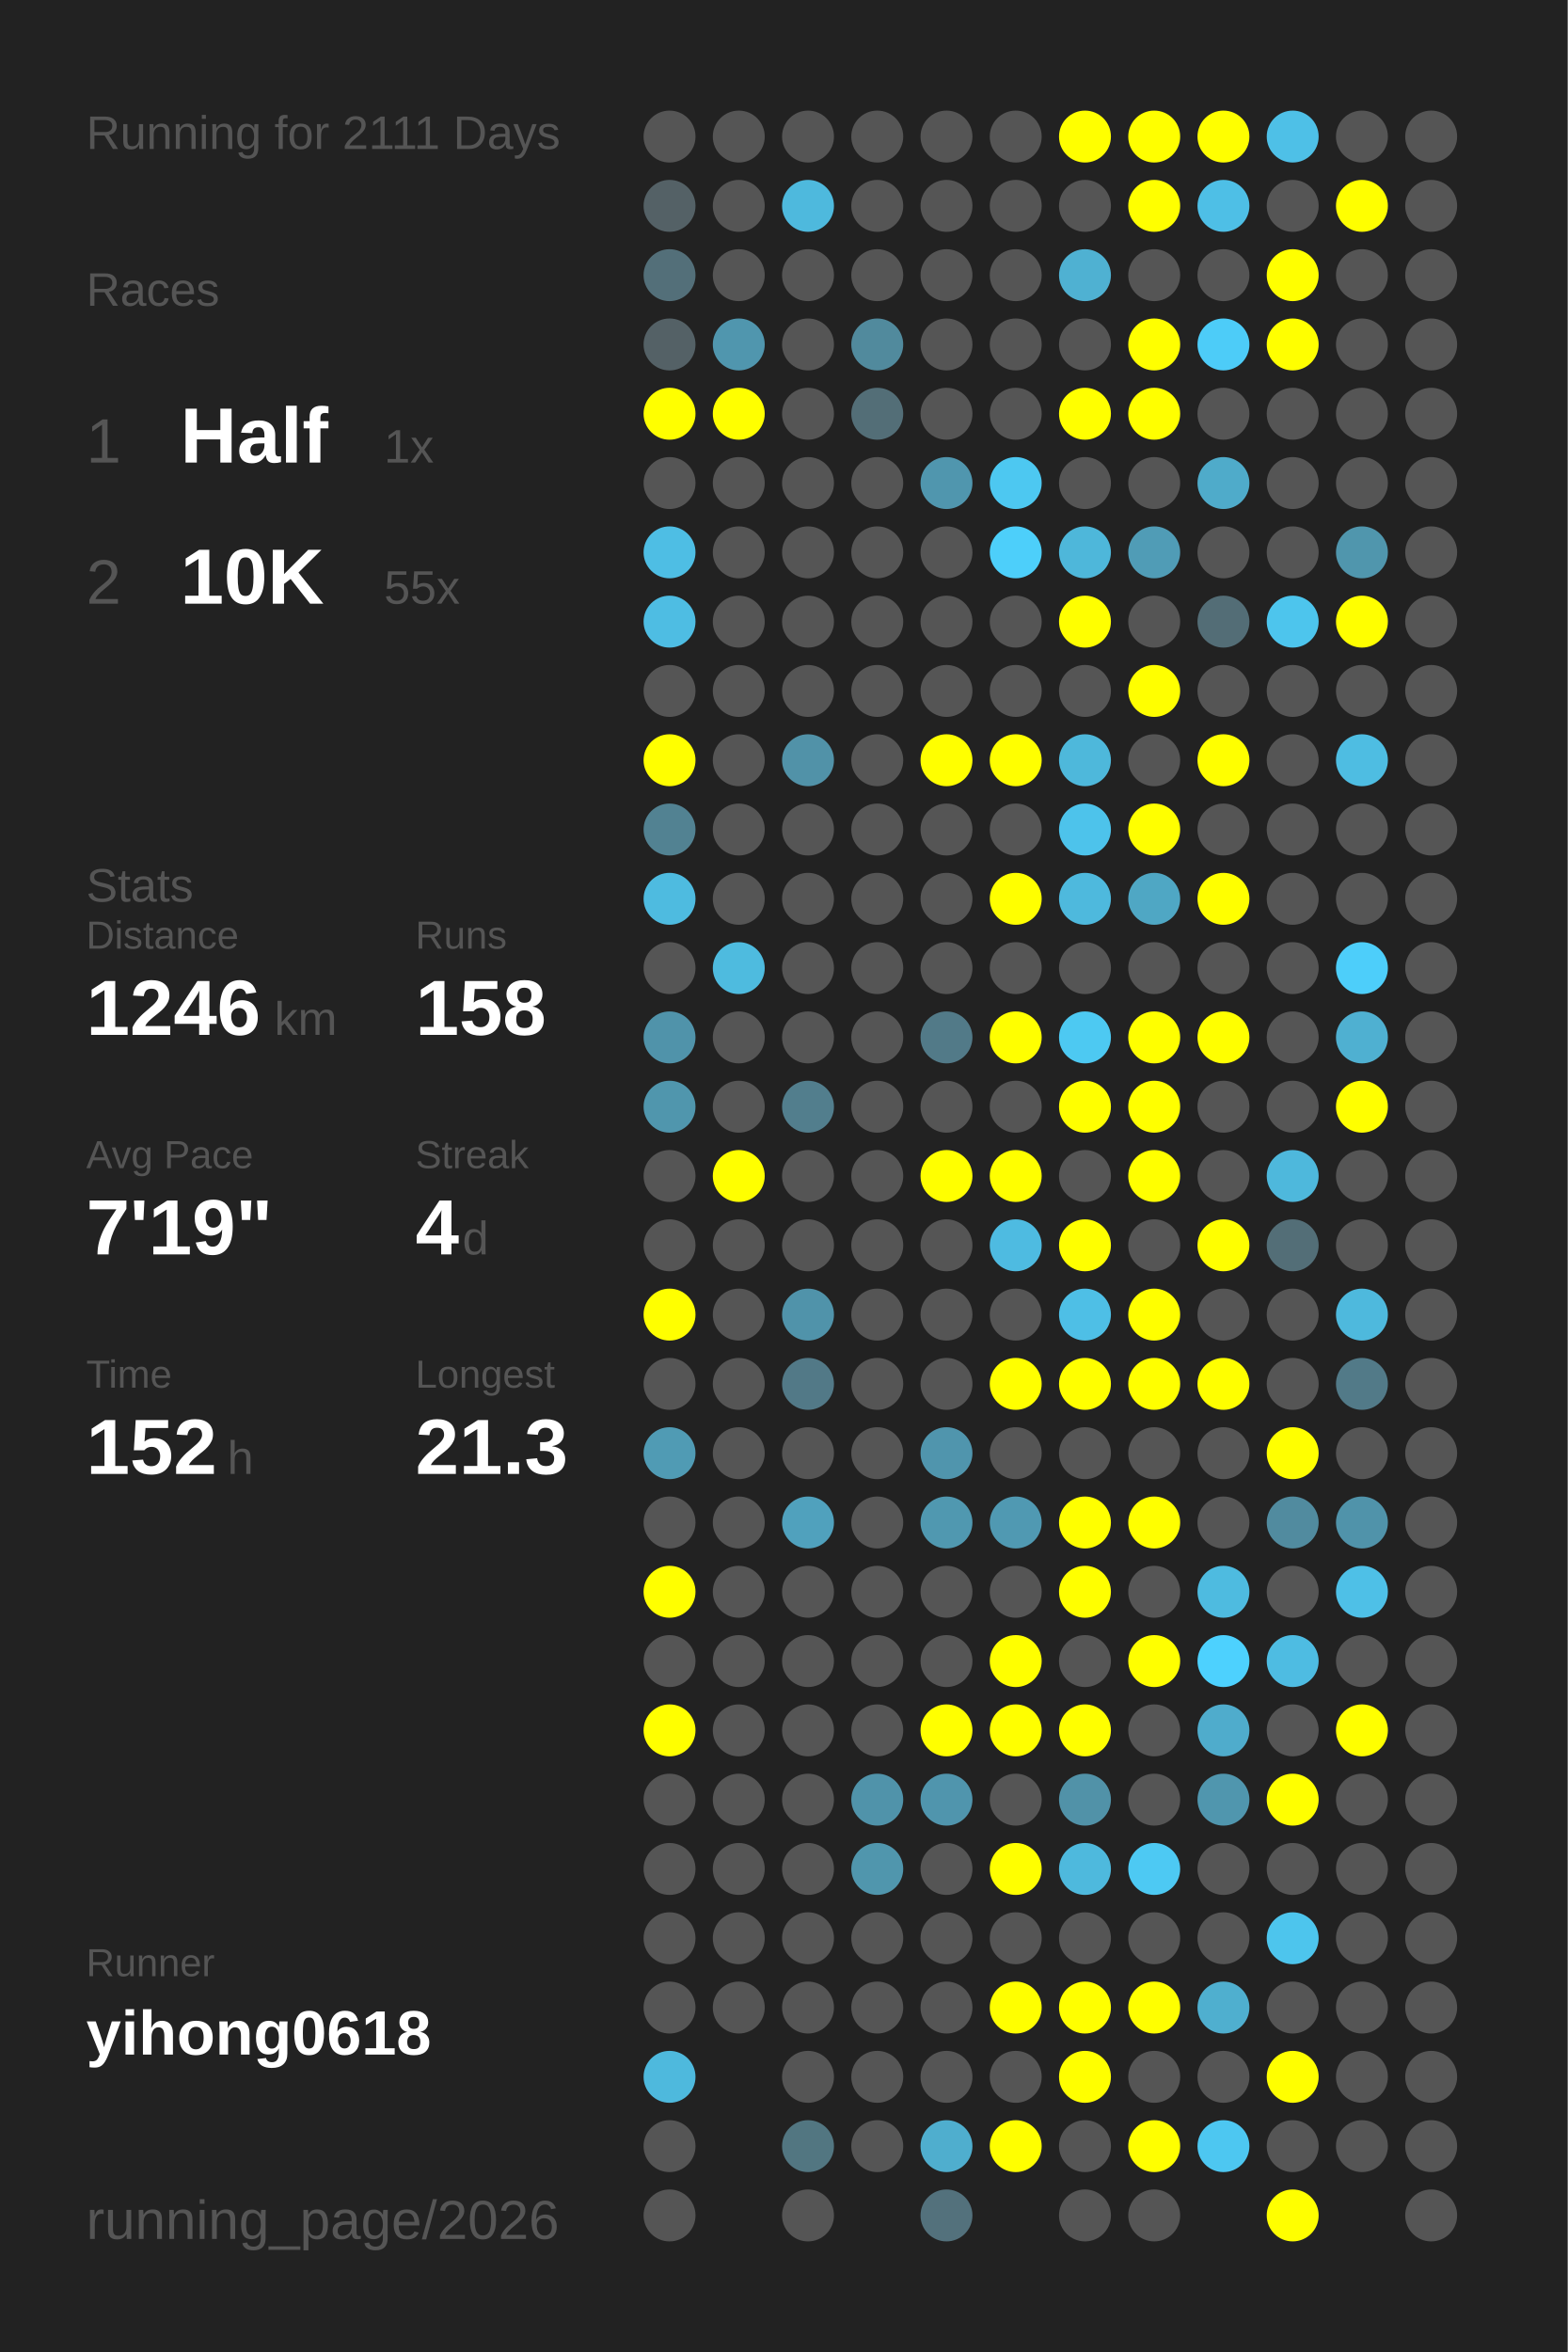
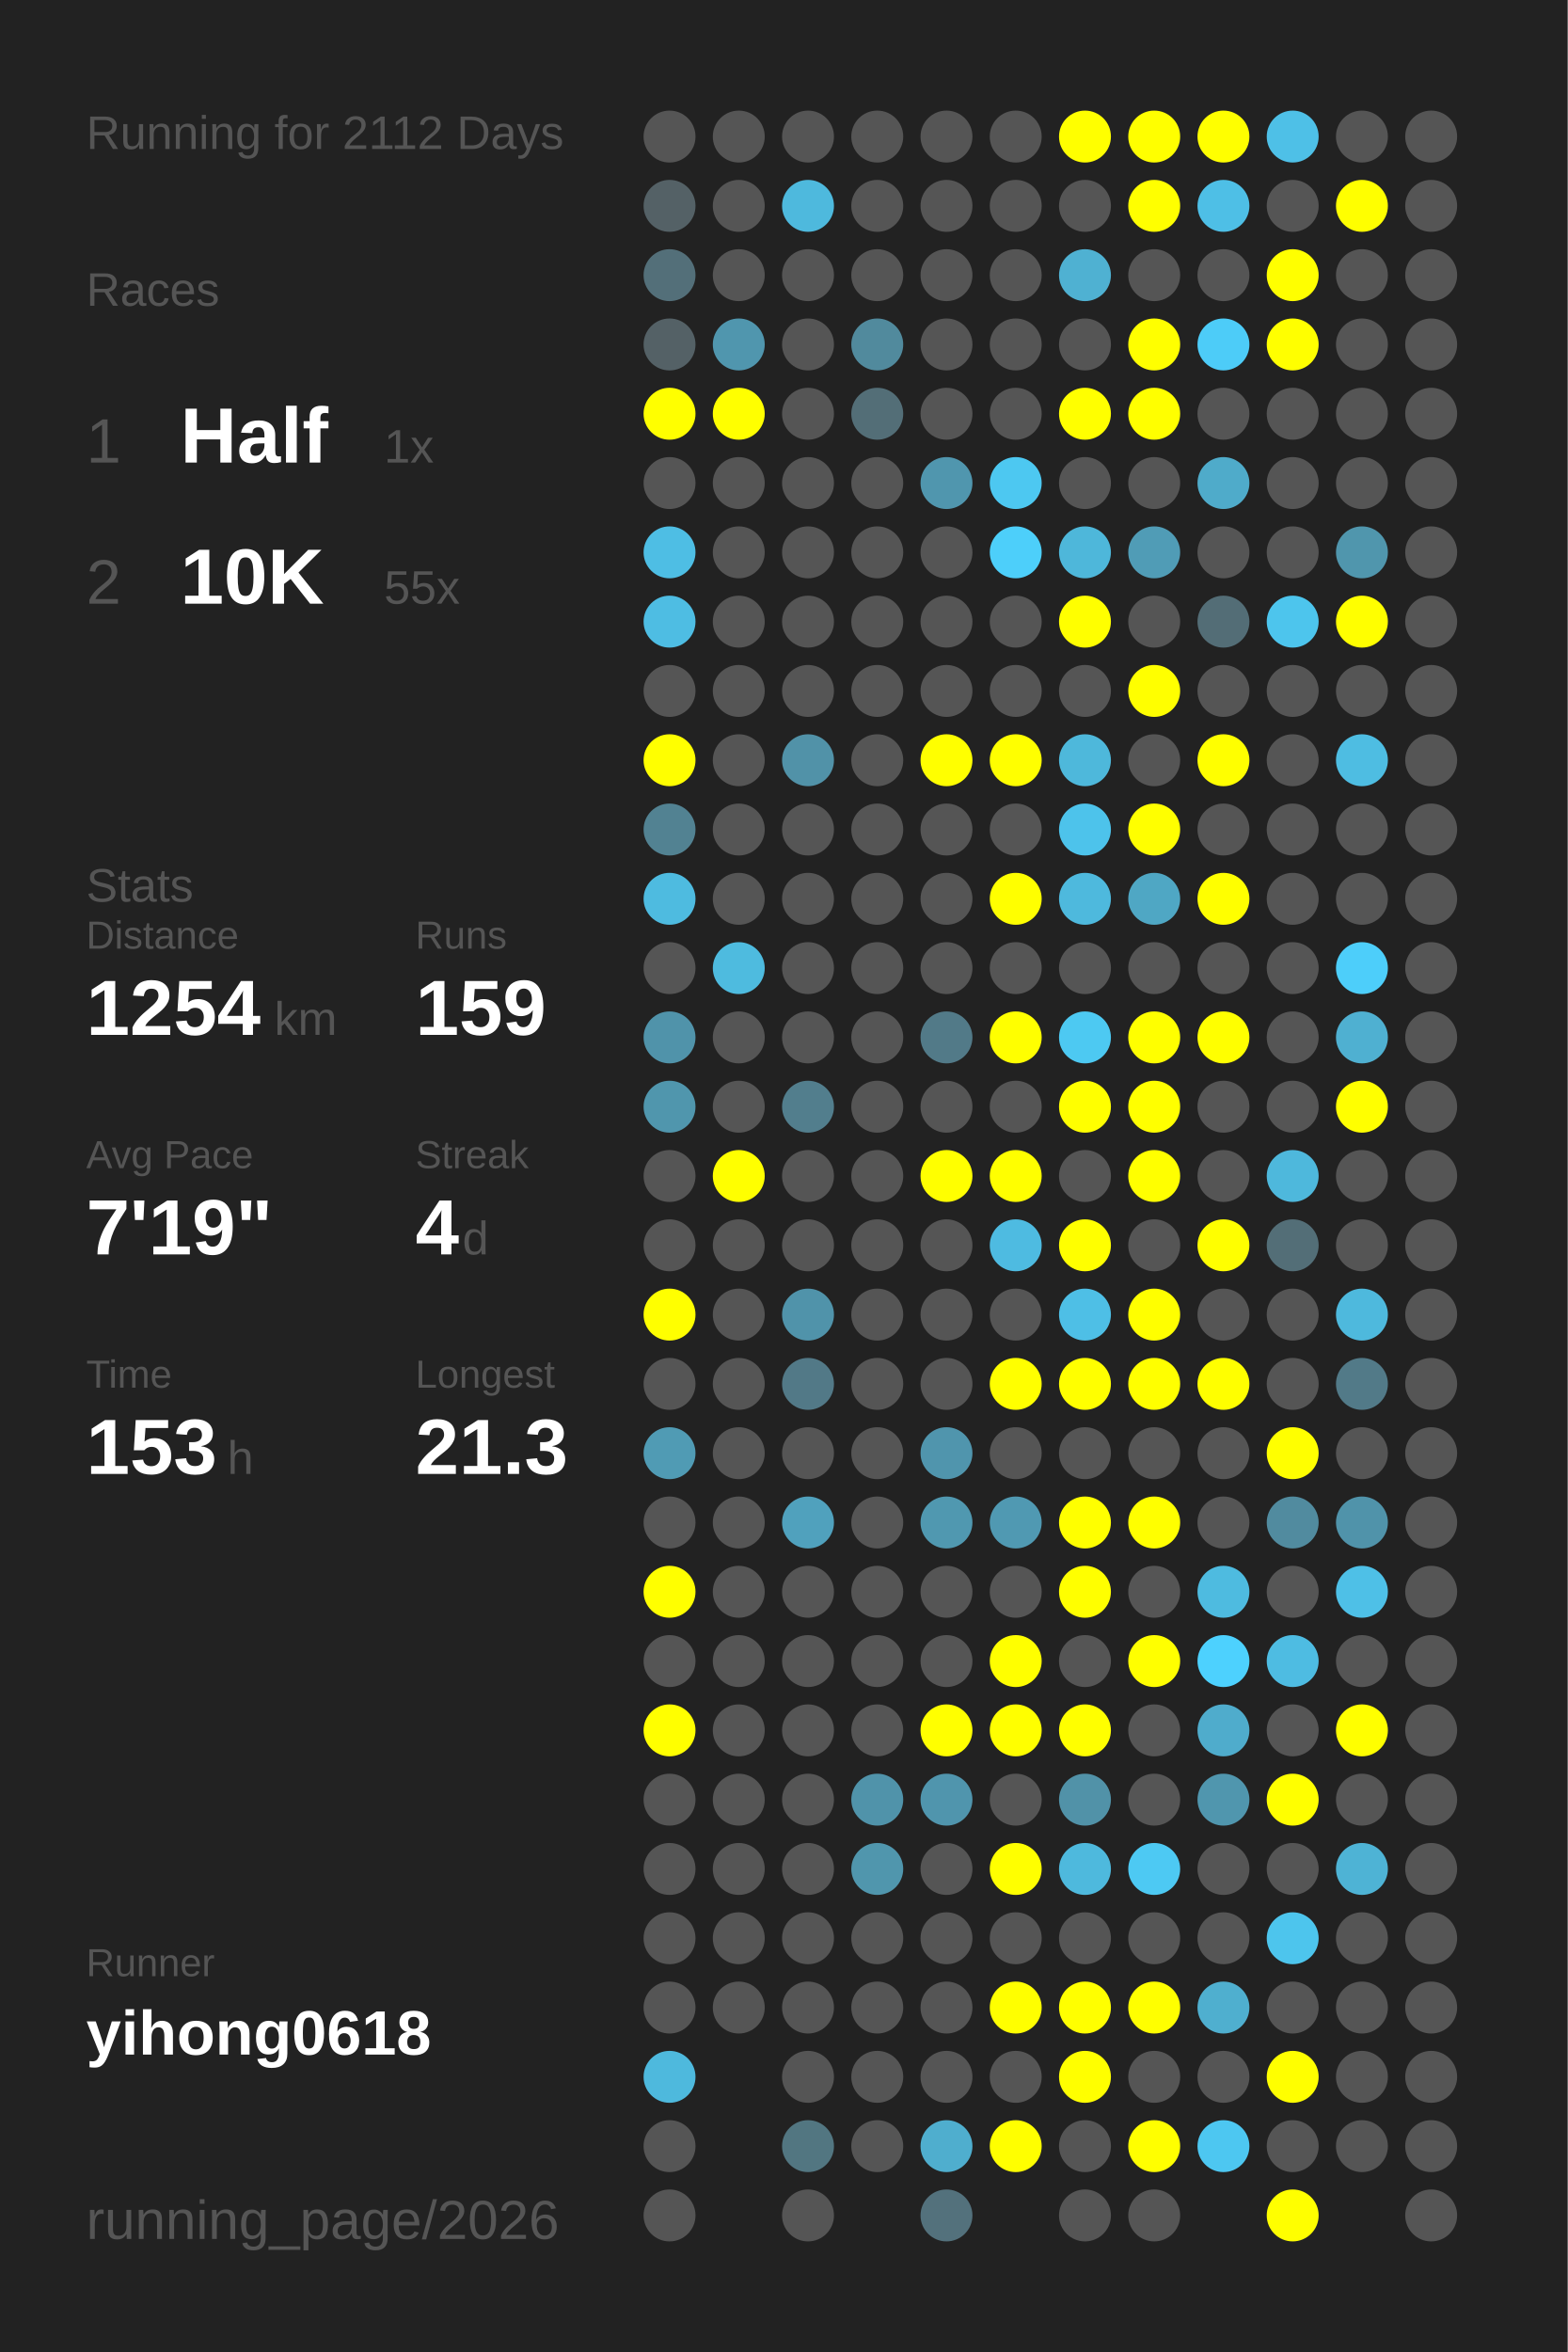
<svg xmlns="http://www.w3.org/2000/svg" baseProfile="full" height="300mm" version="1.1" viewBox="0,0,200,300" width="200mm">
  <defs />
  <rect fill="#222222" height="300" width="200" x="0" y="0" />
-   <text fill="#555555" style="font-size:6px; font-family:Arial;" x="11" y="19">Running for 2111 Days</text>
+   <text fill="#555555" style="font-size:6px; font-family:Arial;" x="11" y="19">Running for 2112 Days</text>
  <text fill="#555555" style="font-size:6px; font-family:Arial;" x="11" y="39">Races</text>
  <text fill="#555555" style="font-size:8px; font-family:Arial;" x="11" y="59">1</text>
  <text fill="#FFFFFF" style="font-size:10px; font-family:Arial; font-weight:bold;" x="23" y="59">Half</text>
  <text fill="#555555" style="font-size:6px; font-family:Arial;" x="49" y="59">1x</text>
  <text fill="#555555" style="font-size:8px; font-family:Arial;" x="11" y="77">2</text>
  <text fill="#FFFFFF" style="font-size:10px; font-family:Arial; font-weight:bold;" x="23" y="77">10K</text>
  <text fill="#555555" style="font-size:6px; font-family:Arial;" x="49" y="77">55x</text>
  <text fill="#555555" style="font-size:6px; font-family:Arial;" x="11" y="115">Stats</text>
  <text fill="#555555" style="font-size:5px; font-family:Arial;" x="11" y="121">Distance</text>
-   <text fill="#FFFFFF" style="font-size:10px; font-family:Arial; font-weight:bold;" x="11" y="132">1246</text>
+   <text fill="#FFFFFF" style="font-size:10px; font-family:Arial; font-weight:bold;" x="11" y="132">1254</text>
  <text fill="#555555" style="font-size:6px; font-family:Arial;" x="35" y="132">km</text>
  <text fill="#555555" style="font-size:5px; font-family:Arial;" x="53" y="121">Runs</text>
-   <text fill="#FFFFFF" style="font-size:10px; font-family:Arial; font-weight:bold;" x="53" y="132">158</text>
+   <text fill="#FFFFFF" style="font-size:10px; font-family:Arial; font-weight:bold;" x="53" y="132">159</text>
  <text fill="#555555" style="font-size:5px; font-family:Arial;" x="11" y="149">Avg Pace</text>
  <text fill="#FFFFFF" style="font-size:10px; font-family:Arial; font-weight:bold;" x="11" y="160">7'19"</text>
  <text fill="#555555" style="font-size:5px; font-family:Arial;" x="53" y="149">Streak</text>
  <text fill="#FFFFFF" style="font-size:10px; font-family:Arial; font-weight:bold;" x="53" y="160">4</text>
  <text fill="#555555" style="font-size:6px; font-family:Arial;" x="59" y="160">d</text>
  <text fill="#555555" style="font-size:5px; font-family:Arial;" x="11" y="177">Time</text>
-   <text fill="#FFFFFF" style="font-size:10px; font-family:Arial; font-weight:bold;" x="11" y="188">152</text>
+   <text fill="#FFFFFF" style="font-size:10px; font-family:Arial; font-weight:bold;" x="11" y="188">153</text>
  <text fill="#555555" style="font-size:6px; font-family:Arial;" x="29" y="188">h</text>
  <text fill="#555555" style="font-size:5px; font-family:Arial;" x="53" y="177">Longest</text>
  <text fill="#FFFFFF" style="font-size:10px; font-family:Arial; font-weight:bold;" x="53" y="188">21.3</text>
  <text fill="#555555" style="font-size:5px; font-family:Arial;" x="11" y="252.065">Runner</text>
  <text fill="#FFFFFF" style="font-size:8px; font-family:Arial; font-weight:bold;" x="11" y="262.065">yihong0618</text>
  <text fill="#555555" style="font-size:7px; font-family:Arial;" x="11" y="285.581">running_page/2026</text>
  <circle cx="85.417" cy="17.419" fill="#555555" r="3.312" />
  <circle cx="85.417" cy="26.258" fill="#546166" r="3.312" />
  <circle cx="85.417" cy="35.097" fill="#536f79" r="3.312" />
  <circle cx="85.417" cy="43.935" fill="#546166" r="3.312" />
  <circle cx="85.417" cy="52.774" fill="#FFFF00" r="3.312" />
  <circle cx="85.417" cy="61.613" fill="#555555" r="3.312" />
  <circle cx="85.417" cy="70.452" fill="#4ebee4" r="3.312" />
  <circle cx="85.417" cy="79.29" fill="#4ebde3" r="3.312" />
  <circle cx="85.417" cy="88.129" fill="#555555" r="3.312" />
  <circle cx="85.417" cy="96.968" fill="#FFFF00" r="3.312" />
  <circle cx="85.417" cy="105.806" fill="#528292" r="3.312" />
  <circle cx="85.417" cy="114.645" fill="#4ebbe0" r="3.312" />
  <circle cx="85.417" cy="123.484" fill="#555555" r="3.312" />
  <circle cx="85.417" cy="132.323" fill="#5093aa" r="3.312" />
  <circle cx="85.417" cy="141.161" fill="#5096ad" r="3.312" />
  <circle cx="85.417" cy="150" fill="#555555" r="3.312" />
  <circle cx="85.417" cy="158.839" fill="#555555" r="3.312" />
  <circle cx="85.417" cy="167.677" fill="#FFFF00" r="3.312" />
  <circle cx="85.417" cy="176.516" fill="#555555" r="3.312" />
  <circle cx="85.417" cy="185.355" fill="#509bb4" r="3.312" />
  <circle cx="85.417" cy="194.194" fill="#555555" r="3.312" />
  <circle cx="85.417" cy="203.032" fill="#FFFF00" r="3.312" />
  <circle cx="85.417" cy="211.871" fill="#555555" r="3.312" />
  <circle cx="85.417" cy="220.71" fill="#FFFF00" r="3.312" />
  <circle cx="85.417" cy="229.548" fill="#555555" r="3.312" />
  <circle cx="85.417" cy="238.387" fill="#555555" r="3.312" />
  <circle cx="85.417" cy="247.226" fill="#555555" r="3.312" />
  <circle cx="85.417" cy="256.065" fill="#555555" r="3.312" />
  <circle cx="85.417" cy="264.903" fill="#4eb9dd" r="3.312" />
  <circle cx="85.417" cy="273.742" fill="#555555" r="3.312" />
  <circle cx="85.417" cy="282.581" fill="#555555" r="3.312" />
  <circle cx="94.25" cy="17.419" fill="#555555" r="3.312" />
  <circle cx="94.25" cy="26.258" fill="#555555" r="3.312" />
  <circle cx="94.25" cy="35.097" fill="#555555" r="3.312" />
  <circle cx="94.25" cy="43.935" fill="#5096ae" r="3.312" />
  <circle cx="94.25" cy="52.774" fill="#FFFF00" r="3.312" />
  <circle cx="94.25" cy="61.613" fill="#555555" r="3.312" />
  <circle cx="94.25" cy="70.452" fill="#555555" r="3.312" />
  <circle cx="94.25" cy="79.29" fill="#555555" r="3.312" />
  <circle cx="94.25" cy="88.129" fill="#555555" r="3.312" />
  <circle cx="94.25" cy="96.968" fill="#555555" r="3.312" />
  <circle cx="94.25" cy="105.806" fill="#555555" r="3.312" />
  <circle cx="94.25" cy="114.645" fill="#555555" r="3.312" />
  <circle cx="94.25" cy="123.484" fill="#4ebbdf" r="3.312" />
  <circle cx="94.25" cy="132.323" fill="#555555" r="3.312" />
  <circle cx="94.25" cy="141.161" fill="#555555" r="3.312" />
  <circle cx="94.25" cy="150" fill="#FFFF00" r="3.312" />
  <circle cx="94.25" cy="158.839" fill="#555555" r="3.312" />
  <circle cx="94.25" cy="167.677" fill="#555555" r="3.312" />
  <circle cx="94.25" cy="176.516" fill="#555555" r="3.312" />
  <circle cx="94.25" cy="185.355" fill="#555555" r="3.312" />
  <circle cx="94.25" cy="194.194" fill="#555555" r="3.312" />
  <circle cx="94.25" cy="203.032" fill="#555555" r="3.312" />
  <circle cx="94.25" cy="211.871" fill="#555555" r="3.312" />
  <circle cx="94.25" cy="220.71" fill="#555555" r="3.312" />
  <circle cx="94.25" cy="229.548" fill="#555555" r="3.312" />
  <circle cx="94.25" cy="238.387" fill="#555555" r="3.312" />
  <circle cx="94.25" cy="247.226" fill="#555555" r="3.312" />
  <circle cx="94.25" cy="256.065" fill="#555555" r="3.312" />
  <circle cx="103.083" cy="17.419" fill="#555555" r="3.312" />
  <circle cx="103.083" cy="26.258" fill="#4eb9dd" r="3.312" />
  <circle cx="103.083" cy="35.097" fill="#555555" r="3.312" />
  <circle cx="103.083" cy="43.935" fill="#555555" r="3.312" />
  <circle cx="103.083" cy="52.774" fill="#555555" r="3.312" />
  <circle cx="103.083" cy="61.613" fill="#555555" r="3.312" />
  <circle cx="103.083" cy="70.452" fill="#555555" r="3.312" />
  <circle cx="103.083" cy="79.29" fill="#555555" r="3.312" />
  <circle cx="103.083" cy="88.129" fill="#555555" r="3.312" />
  <circle cx="103.083" cy="96.968" fill="#5192a8" r="3.312" />
  <circle cx="103.083" cy="105.806" fill="#555555" r="3.312" />
  <circle cx="103.083" cy="114.645" fill="#555555" r="3.312" />
  <circle cx="103.083" cy="123.484" fill="#555555" r="3.312" />
  <circle cx="103.083" cy="132.323" fill="#555555" r="3.312" />
  <circle cx="103.083" cy="141.161" fill="#527e8d" r="3.312" />
  <circle cx="103.083" cy="150" fill="#555555" r="3.312" />
  <circle cx="103.083" cy="158.839" fill="#555555" r="3.312" />
  <circle cx="103.083" cy="167.677" fill="#5093aa" r="3.312" />
  <circle cx="103.083" cy="176.516" fill="#527987" r="3.312" />
  <circle cx="103.083" cy="185.355" fill="#555555" r="3.312" />
  <circle cx="103.083" cy="194.194" fill="#50a1bd" r="3.312" />
  <circle cx="103.083" cy="203.032" fill="#555555" r="3.312" />
  <circle cx="103.083" cy="211.871" fill="#555555" r="3.312" />
  <circle cx="103.083" cy="220.71" fill="#555555" r="3.312" />
  <circle cx="103.083" cy="229.548" fill="#555555" r="3.312" />
  <circle cx="103.083" cy="238.387" fill="#555555" r="3.312" />
  <circle cx="103.083" cy="247.226" fill="#555555" r="3.312" />
  <circle cx="103.083" cy="256.065" fill="#555555" r="3.312" />
  <circle cx="103.083" cy="264.903" fill="#555555" r="3.312" />
  <circle cx="103.083" cy="273.742" fill="#527681" r="3.312" />
  <circle cx="103.083" cy="282.581" fill="#555555" r="3.312" />
  <circle cx="111.917" cy="17.419" fill="#555555" r="3.312" />
  <circle cx="111.917" cy="26.258" fill="#555555" r="3.312" />
  <circle cx="111.917" cy="35.097" fill="#555555" r="3.312" />
  <circle cx="111.917" cy="43.935" fill="#518a9d" r="3.312" />
  <circle cx="111.917" cy="52.774" fill="#536e77" r="3.312" />
  <circle cx="111.917" cy="61.613" fill="#555555" r="3.312" />
  <circle cx="111.917" cy="70.452" fill="#555555" r="3.312" />
  <circle cx="111.917" cy="79.29" fill="#555555" r="3.312" />
  <circle cx="111.917" cy="88.129" fill="#555555" r="3.312" />
  <circle cx="111.917" cy="96.968" fill="#555555" r="3.312" />
  <circle cx="111.917" cy="105.806" fill="#555555" r="3.312" />
  <circle cx="111.917" cy="114.645" fill="#555555" r="3.312" />
  <circle cx="111.917" cy="123.484" fill="#555555" r="3.312" />
  <circle cx="111.917" cy="132.323" fill="#555555" r="3.312" />
  <circle cx="111.917" cy="141.161" fill="#555555" r="3.312" />
  <circle cx="111.917" cy="150" fill="#555555" r="3.312" />
  <circle cx="111.917" cy="158.839" fill="#555555" r="3.312" />
  <circle cx="111.917" cy="167.677" fill="#555555" r="3.312" />
  <circle cx="111.917" cy="176.516" fill="#555555" r="3.312" />
  <circle cx="111.917" cy="185.355" fill="#555555" r="3.312" />
  <circle cx="111.917" cy="194.194" fill="#555555" r="3.312" />
  <circle cx="111.917" cy="203.032" fill="#555555" r="3.312" />
  <circle cx="111.917" cy="211.871" fill="#555555" r="3.312" />
  <circle cx="111.917" cy="220.71" fill="#555555" r="3.312" />
  <circle cx="111.917" cy="229.548" fill="#5093aa" r="3.312" />
  <circle cx="111.917" cy="238.387" fill="#5096ad" r="3.312" />
  <circle cx="111.917" cy="247.226" fill="#555555" r="3.312" />
  <circle cx="111.917" cy="256.065" fill="#555555" r="3.312" />
  <circle cx="111.917" cy="264.903" fill="#555555" r="3.312" />
  <circle cx="111.917" cy="273.742" fill="#555555" r="3.312" />
  <circle cx="120.75" cy="17.419" fill="#555555" r="3.312" />
  <circle cx="120.75" cy="26.258" fill="#555555" r="3.312" />
  <circle cx="120.75" cy="35.097" fill="#555555" r="3.312" />
  <circle cx="120.75" cy="43.935" fill="#555555" r="3.312" />
  <circle cx="120.75" cy="52.774" fill="#555555" r="3.312" />
  <circle cx="120.75" cy="61.613" fill="#5096ae" r="3.312" />
  <circle cx="120.75" cy="70.452" fill="#555555" r="3.312" />
  <circle cx="120.75" cy="79.29" fill="#555555" r="3.312" />
  <circle cx="120.75" cy="88.129" fill="#555555" r="3.312" />
  <circle cx="120.75" cy="96.968" fill="#FFFF00" r="3.312" />
  <circle cx="120.75" cy="105.806" fill="#555555" r="3.312" />
  <circle cx="120.75" cy="114.645" fill="#555555" r="3.312" />
  <circle cx="120.75" cy="123.484" fill="#555555" r="3.312" />
  <circle cx="120.75" cy="132.323" fill="#527a88" r="3.312" />
  <circle cx="120.75" cy="141.161" fill="#555555" r="3.312" />
  <circle cx="120.75" cy="150" fill="#FFFF00" r="3.312" />
  <circle cx="120.75" cy="158.839" fill="#555555" r="3.312" />
  <circle cx="120.75" cy="167.677" fill="#555555" r="3.312" />
  <circle cx="120.75" cy="176.516" fill="#555555" r="3.312" />
  <circle cx="120.75" cy="185.355" fill="#5095ad" r="3.312" />
  <circle cx="120.75" cy="194.194" fill="#5098b0" r="3.312" />
  <circle cx="120.75" cy="203.032" fill="#555555" r="3.312" />
  <circle cx="120.75" cy="211.871" fill="#555555" r="3.312" />
  <circle cx="120.75" cy="220.71" fill="#FFFF00" r="3.312" />
  <circle cx="120.75" cy="229.548" fill="#5095ad" r="3.312" />
  <circle cx="120.75" cy="238.387" fill="#555555" r="3.312" />
  <circle cx="120.75" cy="247.226" fill="#555555" r="3.312" />
  <circle cx="120.75" cy="256.065" fill="#555555" r="3.312" />
  <circle cx="120.75" cy="264.903" fill="#555555" r="3.312" />
  <circle cx="120.75" cy="273.742" fill="#4faece" r="3.312" />
  <circle cx="120.75" cy="282.581" fill="#53717c" r="3.312" />
  <circle cx="129.583" cy="17.419" fill="#555555" r="3.312" />
  <circle cx="129.583" cy="26.258" fill="#555555" r="3.312" />
  <circle cx="129.583" cy="35.097" fill="#555555" r="3.312" />
  <circle cx="129.583" cy="43.935" fill="#555555" r="3.312" />
  <circle cx="129.583" cy="52.774" fill="#555555" r="3.312" />
  <circle cx="129.583" cy="61.613" fill="#4dc8f1" r="3.312" />
  <circle cx="129.583" cy="70.452" fill="#4dcffa" r="3.312" />
  <circle cx="129.583" cy="79.29" fill="#555555" r="3.312" />
  <circle cx="129.583" cy="88.129" fill="#555555" r="3.312" />
  <circle cx="129.583" cy="96.968" fill="#FFFF00" r="3.312" />
  <circle cx="129.583" cy="105.806" fill="#555555" r="3.312" />
  <circle cx="129.583" cy="114.645" fill="#FFFF00" r="3.312" />
  <circle cx="129.583" cy="123.484" fill="#555555" r="3.312" />
  <circle cx="129.583" cy="132.323" fill="#FFFF00" r="3.312" />
  <circle cx="129.583" cy="141.161" fill="#555555" r="3.312" />
  <circle cx="129.583" cy="150" fill="#FFFF00" r="3.312" />
  <circle cx="129.583" cy="158.839" fill="#4ebbe1" r="3.312" />
  <circle cx="129.583" cy="167.677" fill="#555555" r="3.312" />
  <circle cx="129.583" cy="176.516" fill="#FFFF00" r="3.312" />
  <circle cx="129.583" cy="185.355" fill="#555555" r="3.312" />
  <circle cx="129.583" cy="194.194" fill="#5099b2" r="3.312" />
  <circle cx="129.583" cy="203.032" fill="#555555" r="3.312" />
  <circle cx="129.583" cy="211.871" fill="#FFFF00" r="3.312" />
  <circle cx="129.583" cy="220.71" fill="#FFFF00" r="3.312" />
  <circle cx="129.583" cy="229.548" fill="#555555" r="3.312" />
  <circle cx="129.583" cy="238.387" fill="#FFFF00" r="3.312" />
  <circle cx="129.583" cy="247.226" fill="#555555" r="3.312" />
  <circle cx="129.583" cy="256.065" fill="#FFFF00" r="3.312" />
  <circle cx="129.583" cy="264.903" fill="#555555" r="3.312" />
  <circle cx="129.583" cy="273.742" fill="#FFFF00" r="3.312" />
  <circle cx="138.417" cy="17.419" fill="#FFFF00" r="3.312" />
  <circle cx="138.417" cy="26.258" fill="#555555" r="3.312" />
  <circle cx="138.417" cy="35.097" fill="#4fb1d2" r="3.312" />
  <circle cx="138.417" cy="43.935" fill="#555555" r="3.312" />
  <circle cx="138.417" cy="52.774" fill="#FFFF00" r="3.312" />
  <circle cx="138.417" cy="61.613" fill="#555555" r="3.312" />
  <circle cx="138.417" cy="70.452" fill="#4eb7da" r="3.312" />
  <circle cx="138.417" cy="79.29" fill="#FFFF00" r="3.312" />
  <circle cx="138.417" cy="88.129" fill="#555555" r="3.312" />
  <circle cx="138.417" cy="96.968" fill="#4eb8db" r="3.312" />
  <circle cx="138.417" cy="105.806" fill="#4dc3eb" r="3.312" />
  <circle cx="138.417" cy="114.645" fill="#4eb9dd" r="3.312" />
  <circle cx="138.417" cy="123.484" fill="#555555" r="3.312" />
  <circle cx="138.417" cy="132.323" fill="#4dc9f2" r="3.312" />
  <circle cx="138.417" cy="141.161" fill="#FFFF00" r="3.312" />
  <circle cx="138.417" cy="150" fill="#555555" r="3.312" />
  <circle cx="138.417" cy="158.839" fill="#FFFF00" r="3.312" />
  <circle cx="138.417" cy="167.677" fill="#4ebfe6" r="3.312" />
  <circle cx="138.417" cy="176.516" fill="#FFFF00" r="3.312" />
  <circle cx="138.417" cy="185.355" fill="#555555" r="3.312" />
  <circle cx="138.417" cy="194.194" fill="#FFFF00" r="3.312" />
  <circle cx="138.417" cy="203.032" fill="#FFFF00" r="3.312" />
  <circle cx="138.417" cy="211.871" fill="#555555" r="3.312" />
  <circle cx="138.417" cy="220.71" fill="#FFFF00" r="3.312" />
  <circle cx="138.417" cy="229.548" fill="#5192a8" r="3.312" />
  <circle cx="138.417" cy="238.387" fill="#4eb9dd" r="3.312" />
  <circle cx="138.417" cy="247.226" fill="#555555" r="3.312" />
  <circle cx="138.417" cy="256.065" fill="#FFFF00" r="3.312" />
  <circle cx="138.417" cy="264.903" fill="#FFFF00" r="3.312" />
  <circle cx="138.417" cy="273.742" fill="#555555" r="3.312" />
  <circle cx="138.417" cy="282.581" fill="#555555" r="3.312" />
  <circle cx="147.25" cy="17.419" fill="#FFFF00" r="3.312" />
  <circle cx="147.25" cy="26.258" fill="#FFFF00" r="3.312" />
  <circle cx="147.25" cy="35.097" fill="#555555" r="3.312" />
  <circle cx="147.25" cy="43.935" fill="#FFFF00" r="3.312" />
  <circle cx="147.25" cy="52.774" fill="#FFFF00" r="3.312" />
  <circle cx="147.25" cy="61.613" fill="#555555" r="3.312" />
  <circle cx="147.25" cy="70.452" fill="#509cb6" r="3.312" />
  <circle cx="147.25" cy="79.29" fill="#555555" r="3.312" />
  <circle cx="147.25" cy="88.129" fill="#FFFF00" r="3.312" />
  <circle cx="147.25" cy="96.968" fill="#555555" r="3.312" />
  <circle cx="147.25" cy="105.806" fill="#FFFF00" r="3.312" />
  <circle cx="147.25" cy="114.645" fill="#4fa7c4" r="3.312" />
  <circle cx="147.25" cy="123.484" fill="#555555" r="3.312" />
  <circle cx="147.25" cy="132.323" fill="#FFFF00" r="3.312" />
  <circle cx="147.25" cy="141.161" fill="#FFFF00" r="3.312" />
  <circle cx="147.25" cy="150" fill="#FFFF00" r="3.312" />
  <circle cx="147.25" cy="158.839" fill="#555555" r="3.312" />
  <circle cx="147.25" cy="167.677" fill="#FFFF00" r="3.312" />
  <circle cx="147.25" cy="176.516" fill="#FFFF00" r="3.312" />
  <circle cx="147.25" cy="185.355" fill="#555555" r="3.312" />
  <circle cx="147.25" cy="194.194" fill="#FFFF00" r="3.312" />
  <circle cx="147.25" cy="203.032" fill="#555555" r="3.312" />
  <circle cx="147.25" cy="211.871" fill="#FFFF00" r="3.312" />
  <circle cx="147.25" cy="220.71" fill="#555555" r="3.312" />
  <circle cx="147.25" cy="229.548" fill="#555555" r="3.312" />
  <circle cx="147.25" cy="238.387" fill="#4dc9f3" r="3.312" />
  <circle cx="147.25" cy="247.226" fill="#555555" r="3.312" />
  <circle cx="147.25" cy="256.065" fill="#FFFF00" r="3.312" />
  <circle cx="147.25" cy="264.903" fill="#555555" r="3.312" />
  <circle cx="147.25" cy="273.742" fill="#FFFF00" r="3.312" />
  <circle cx="147.25" cy="282.581" fill="#555555" r="3.312" />
  <circle cx="156.083" cy="17.419" fill="#FFFF00" r="3.312" />
  <circle cx="156.083" cy="26.258" fill="#4ebfe6" r="3.312" />
  <circle cx="156.083" cy="35.097" fill="#555555" r="3.312" />
  <circle cx="156.083" cy="43.935" fill="#4dccf8" r="3.312" />
  <circle cx="156.083" cy="52.774" fill="#555555" r="3.312" />
  <circle cx="156.083" cy="61.613" fill="#4fabca" r="3.312" />
  <circle cx="156.083" cy="70.452" fill="#555555" r="3.312" />
  <circle cx="156.083" cy="79.29" fill="#536d76" r="3.312" />
  <circle cx="156.083" cy="88.129" fill="#555555" r="3.312" />
  <circle cx="156.083" cy="96.968" fill="#FFFF00" r="3.312" />
  <circle cx="156.083" cy="105.806" fill="#555555" r="3.312" />
  <circle cx="156.083" cy="114.645" fill="#FFFF00" r="3.312" />
  <circle cx="156.083" cy="123.484" fill="#555555" r="3.312" />
  <circle cx="156.083" cy="132.323" fill="#FFFF00" r="3.312" />
  <circle cx="156.083" cy="141.161" fill="#555555" r="3.312" />
  <circle cx="156.083" cy="150" fill="#555555" r="3.312" />
  <circle cx="156.083" cy="158.839" fill="#FFFF00" r="3.312" />
  <circle cx="156.083" cy="167.677" fill="#555555" r="3.312" />
  <circle cx="156.083" cy="176.516" fill="#FFFF00" r="3.312" />
  <circle cx="156.083" cy="185.355" fill="#555555" r="3.312" />
  <circle cx="156.083" cy="194.194" fill="#555555" r="3.312" />
  <circle cx="156.083" cy="203.032" fill="#4ebbe0" r="3.312" />
  <circle cx="156.083" cy="211.871" fill="#4dd1fe" r="3.312" />
  <circle cx="156.083" cy="220.71" fill="#4faccc" r="3.312" />
  <circle cx="156.083" cy="229.548" fill="#5096ae" r="3.312" />
  <circle cx="156.083" cy="238.387" fill="#555555" r="3.312" />
  <circle cx="156.083" cy="247.226" fill="#555555" r="3.312" />
  <circle cx="156.083" cy="256.065" fill="#4fafcf" r="3.312" />
  <circle cx="156.083" cy="264.903" fill="#555555" r="3.312" />
  <circle cx="156.083" cy="273.742" fill="#4dc7f1" r="3.312" />
  <circle cx="164.917" cy="17.419" fill="#4ec0e7" r="3.312" />
  <circle cx="164.917" cy="26.258" fill="#555555" r="3.312" />
  <circle cx="164.917" cy="35.097" fill="#FFFF00" r="3.312" />
  <circle cx="164.917" cy="43.935" fill="#FFFF00" r="3.312" />
  <circle cx="164.917" cy="52.774" fill="#555555" r="3.312" />
  <circle cx="164.917" cy="61.613" fill="#555555" r="3.312" />
  <circle cx="164.917" cy="70.452" fill="#555555" r="3.312" />
  <circle cx="164.917" cy="79.29" fill="#4dc5ed" r="3.312" />
  <circle cx="164.917" cy="88.129" fill="#555555" r="3.312" />
  <circle cx="164.917" cy="96.968" fill="#555555" r="3.312" />
  <circle cx="164.917" cy="105.806" fill="#555555" r="3.312" />
  <circle cx="164.917" cy="114.645" fill="#555555" r="3.312" />
  <circle cx="164.917" cy="123.484" fill="#555555" r="3.312" />
  <circle cx="164.917" cy="132.323" fill="#555555" r="3.312" />
  <circle cx="164.917" cy="141.161" fill="#555555" r="3.312" />
  <circle cx="164.917" cy="150" fill="#4eb8dc" r="3.312" />
  <circle cx="164.917" cy="158.839" fill="#536e77" r="3.312" />
  <circle cx="164.917" cy="167.677" fill="#555555" r="3.312" />
  <circle cx="164.917" cy="176.516" fill="#555555" r="3.312" />
  <circle cx="164.917" cy="185.355" fill="#FFFF00" r="3.312" />
  <circle cx="164.917" cy="194.194" fill="#518b9f" r="3.312" />
  <circle cx="164.917" cy="203.032" fill="#555555" r="3.312" />
  <circle cx="164.917" cy="211.871" fill="#4ebce2" r="3.312" />
  <circle cx="164.917" cy="220.71" fill="#555555" r="3.312" />
  <circle cx="164.917" cy="229.548" fill="#FFFF00" r="3.312" />
  <circle cx="164.917" cy="238.387" fill="#555555" r="3.312" />
  <circle cx="164.917" cy="247.226" fill="#4dc5ed" r="3.312" />
  <circle cx="164.917" cy="256.065" fill="#555555" r="3.312" />
  <circle cx="164.917" cy="264.903" fill="#FFFF00" r="3.312" />
  <circle cx="164.917" cy="273.742" fill="#555555" r="3.312" />
  <circle cx="164.917" cy="282.581" fill="#FFFF00" r="3.312" />
  <circle cx="173.75" cy="17.419" fill="#555555" r="3.312" />
  <circle cx="173.75" cy="26.258" fill="#FFFF00" r="3.312" />
  <circle cx="173.75" cy="35.097" fill="#555555" r="3.312" />
  <circle cx="173.75" cy="43.935" fill="#555555" r="3.312" />
  <circle cx="173.75" cy="52.774" fill="#555555" r="3.312" />
  <circle cx="173.75" cy="61.613" fill="#555555" r="3.312" />
  <circle cx="173.75" cy="70.452" fill="#5096ad" r="3.312" />
  <circle cx="173.75" cy="79.29" fill="#FFFF00" r="3.312" />
  <circle cx="173.75" cy="88.129" fill="#555555" r="3.312" />
  <circle cx="173.75" cy="96.968" fill="#4ebde2" r="3.312" />
  <circle cx="173.75" cy="105.806" fill="#555555" r="3.312" />
  <circle cx="173.75" cy="114.645" fill="#555555" r="3.312" />
  <circle cx="173.75" cy="123.484" fill="#4dcefa" r="3.312" />
  <circle cx="173.75" cy="132.323" fill="#4fb0d1" r="3.312" />
  <circle cx="173.75" cy="141.161" fill="#FFFF00" r="3.312" />
  <circle cx="173.75" cy="150" fill="#555555" r="3.312" />
  <circle cx="173.75" cy="158.839" fill="#555555" r="3.312" />
  <circle cx="173.75" cy="167.677" fill="#4eb9dd" r="3.312" />
  <circle cx="173.75" cy="176.516" fill="#527a88" r="3.312" />
  <circle cx="173.75" cy="185.355" fill="#555555" r="3.312" />
  <circle cx="173.75" cy="194.194" fill="#5093aa" r="3.312" />
  <circle cx="173.75" cy="203.032" fill="#4ec0e7" r="3.312" />
  <circle cx="173.75" cy="211.871" fill="#555555" r="3.312" />
  <circle cx="173.75" cy="220.71" fill="#FFFF00" r="3.312" />
  <circle cx="173.75" cy="229.548" fill="#555555" r="3.312" />
-   <circle cx="173.75" cy="238.387" fill="#555555" r="3.312" />
+   <circle cx="173.75" cy="238.387" fill="#4eb3d5" r="3.312" />
  <circle cx="173.75" cy="247.226" fill="#555555" r="3.312" />
  <circle cx="173.75" cy="256.065" fill="#555555" r="3.312" />
  <circle cx="173.75" cy="264.903" fill="#555555" r="3.312" />
  <circle cx="173.75" cy="273.742" fill="#555555" r="3.312" />
  <circle cx="182.583" cy="17.419" fill="#555555" r="3.312" />
  <circle cx="182.583" cy="26.258" fill="#555555" r="3.312" />
  <circle cx="182.583" cy="35.097" fill="#555555" r="3.312" />
  <circle cx="182.583" cy="43.935" fill="#555555" r="3.312" />
  <circle cx="182.583" cy="52.774" fill="#555555" r="3.312" />
  <circle cx="182.583" cy="61.613" fill="#555555" r="3.312" />
  <circle cx="182.583" cy="70.452" fill="#555555" r="3.312" />
  <circle cx="182.583" cy="79.29" fill="#555555" r="3.312" />
  <circle cx="182.583" cy="88.129" fill="#555555" r="3.312" />
  <circle cx="182.583" cy="96.968" fill="#555555" r="3.312" />
  <circle cx="182.583" cy="105.806" fill="#555555" r="3.312" />
  <circle cx="182.583" cy="114.645" fill="#555555" r="3.312" />
  <circle cx="182.583" cy="123.484" fill="#555555" r="3.312" />
  <circle cx="182.583" cy="132.323" fill="#555555" r="3.312" />
  <circle cx="182.583" cy="141.161" fill="#555555" r="3.312" />
  <circle cx="182.583" cy="150" fill="#555555" r="3.312" />
  <circle cx="182.583" cy="158.839" fill="#555555" r="3.312" />
  <circle cx="182.583" cy="167.677" fill="#555555" r="3.312" />
  <circle cx="182.583" cy="176.516" fill="#555555" r="3.312" />
  <circle cx="182.583" cy="185.355" fill="#555555" r="3.312" />
  <circle cx="182.583" cy="194.194" fill="#555555" r="3.312" />
  <circle cx="182.583" cy="203.032" fill="#555555" r="3.312" />
  <circle cx="182.583" cy="211.871" fill="#555555" r="3.312" />
  <circle cx="182.583" cy="220.71" fill="#555555" r="3.312" />
  <circle cx="182.583" cy="229.548" fill="#555555" r="3.312" />
  <circle cx="182.583" cy="238.387" fill="#555555" r="3.312" />
  <circle cx="182.583" cy="247.226" fill="#555555" r="3.312" />
  <circle cx="182.583" cy="256.065" fill="#555555" r="3.312" />
  <circle cx="182.583" cy="264.903" fill="#555555" r="3.312" />
  <circle cx="182.583" cy="273.742" fill="#555555" r="3.312" />
  <circle cx="182.583" cy="282.581" fill="#555555" r="3.312" />
</svg>
